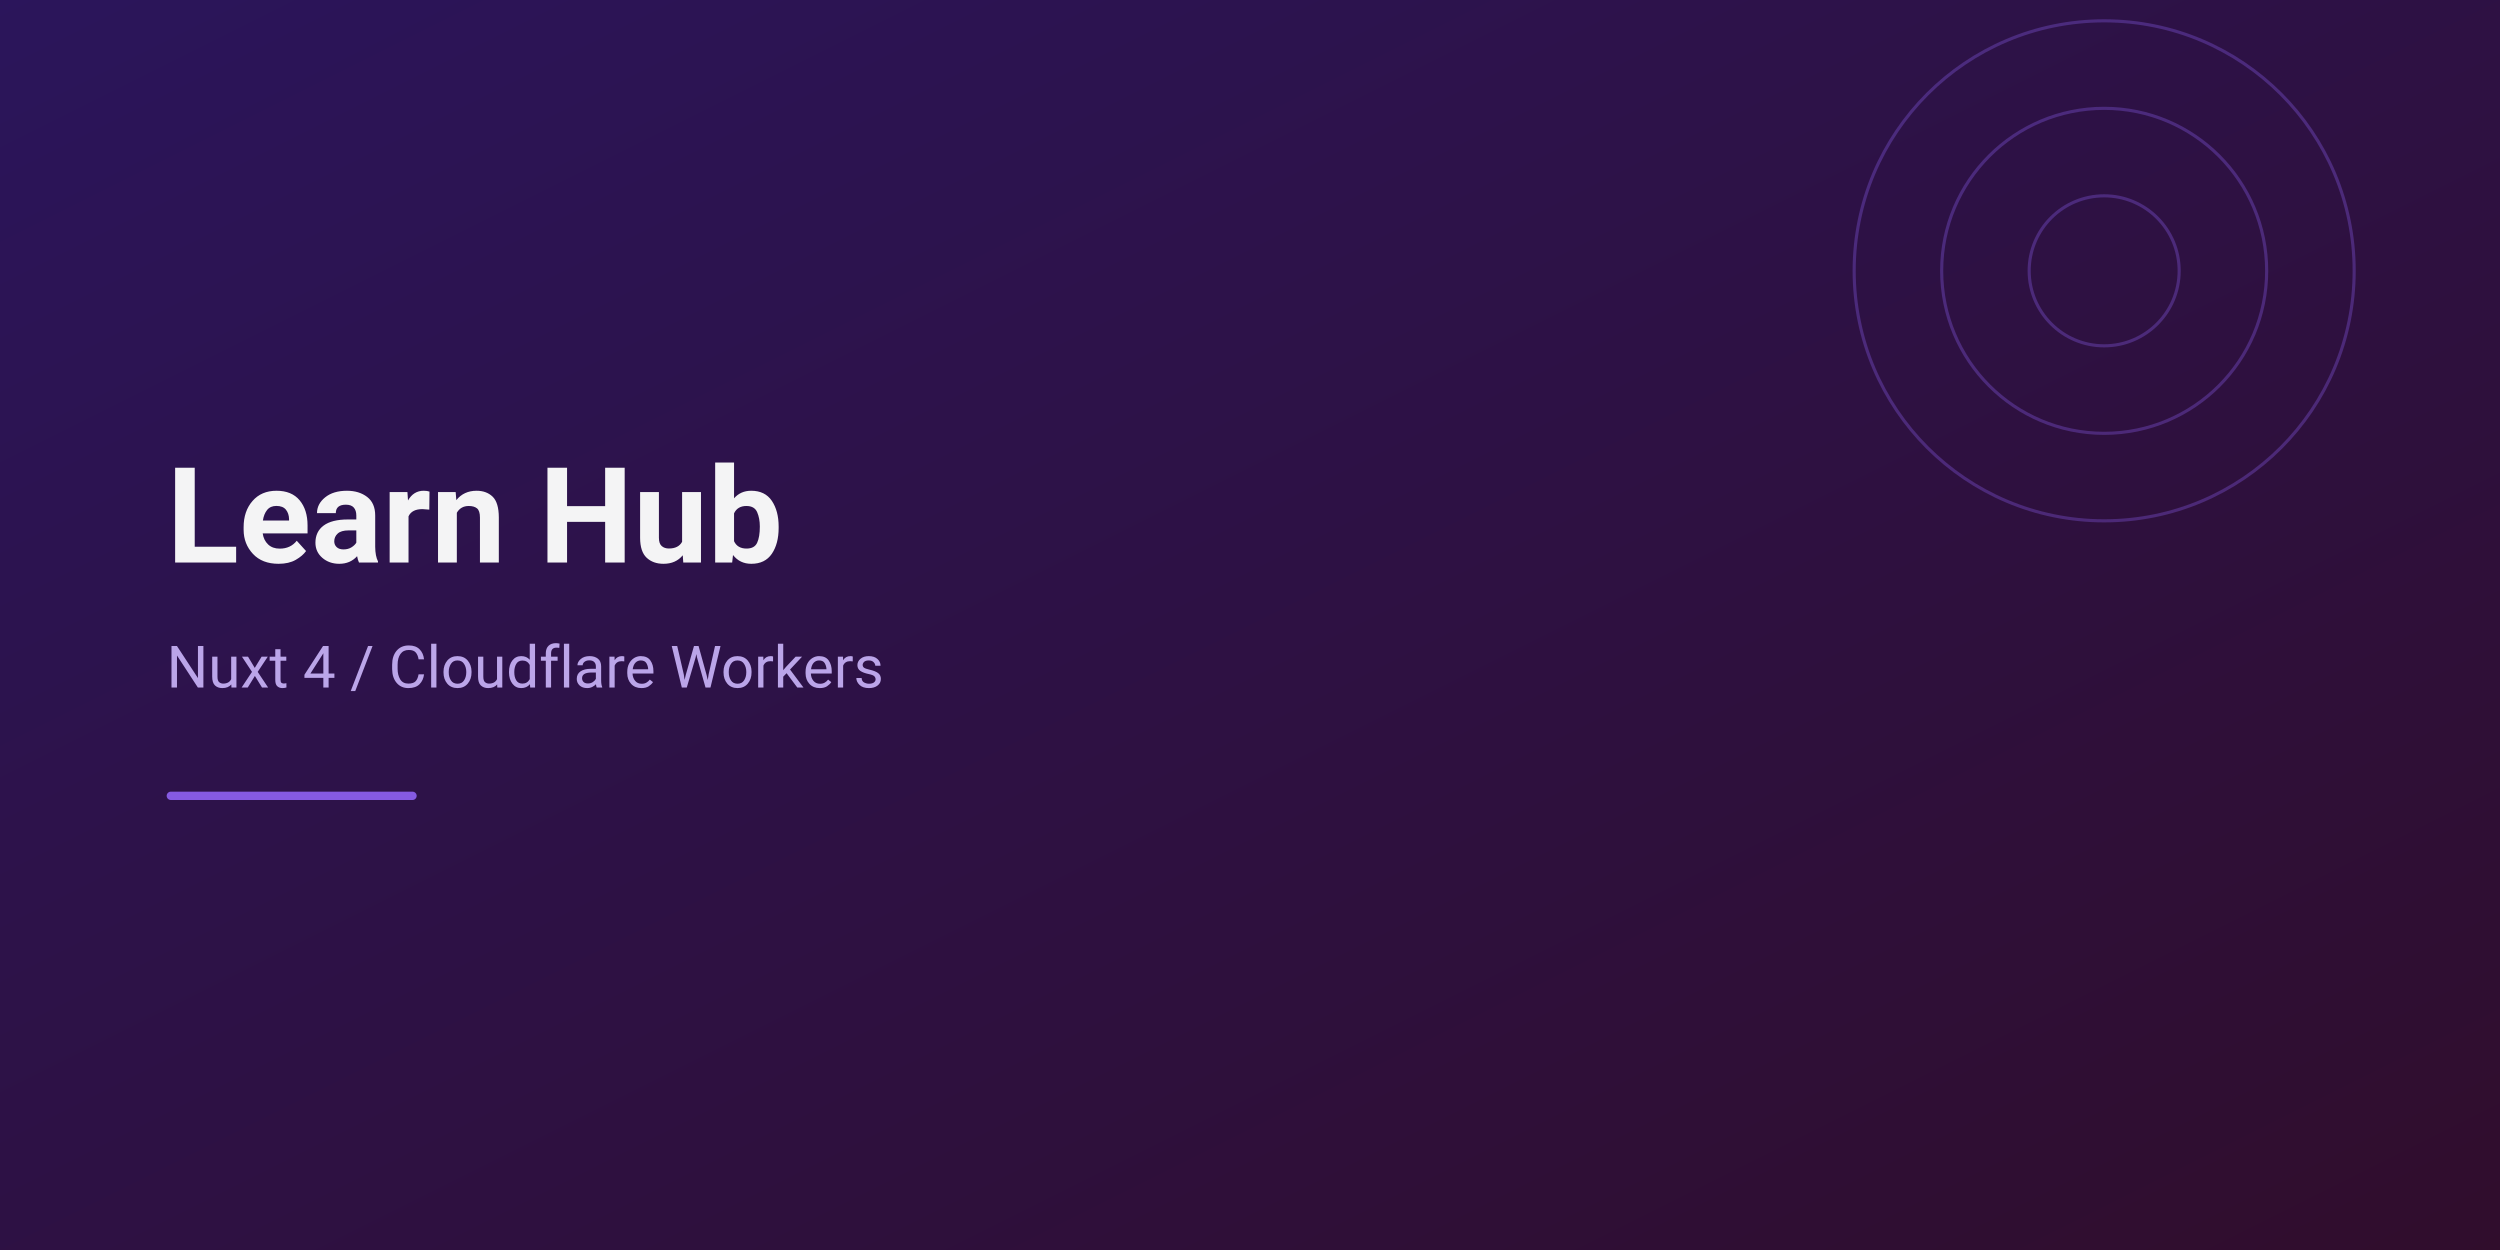
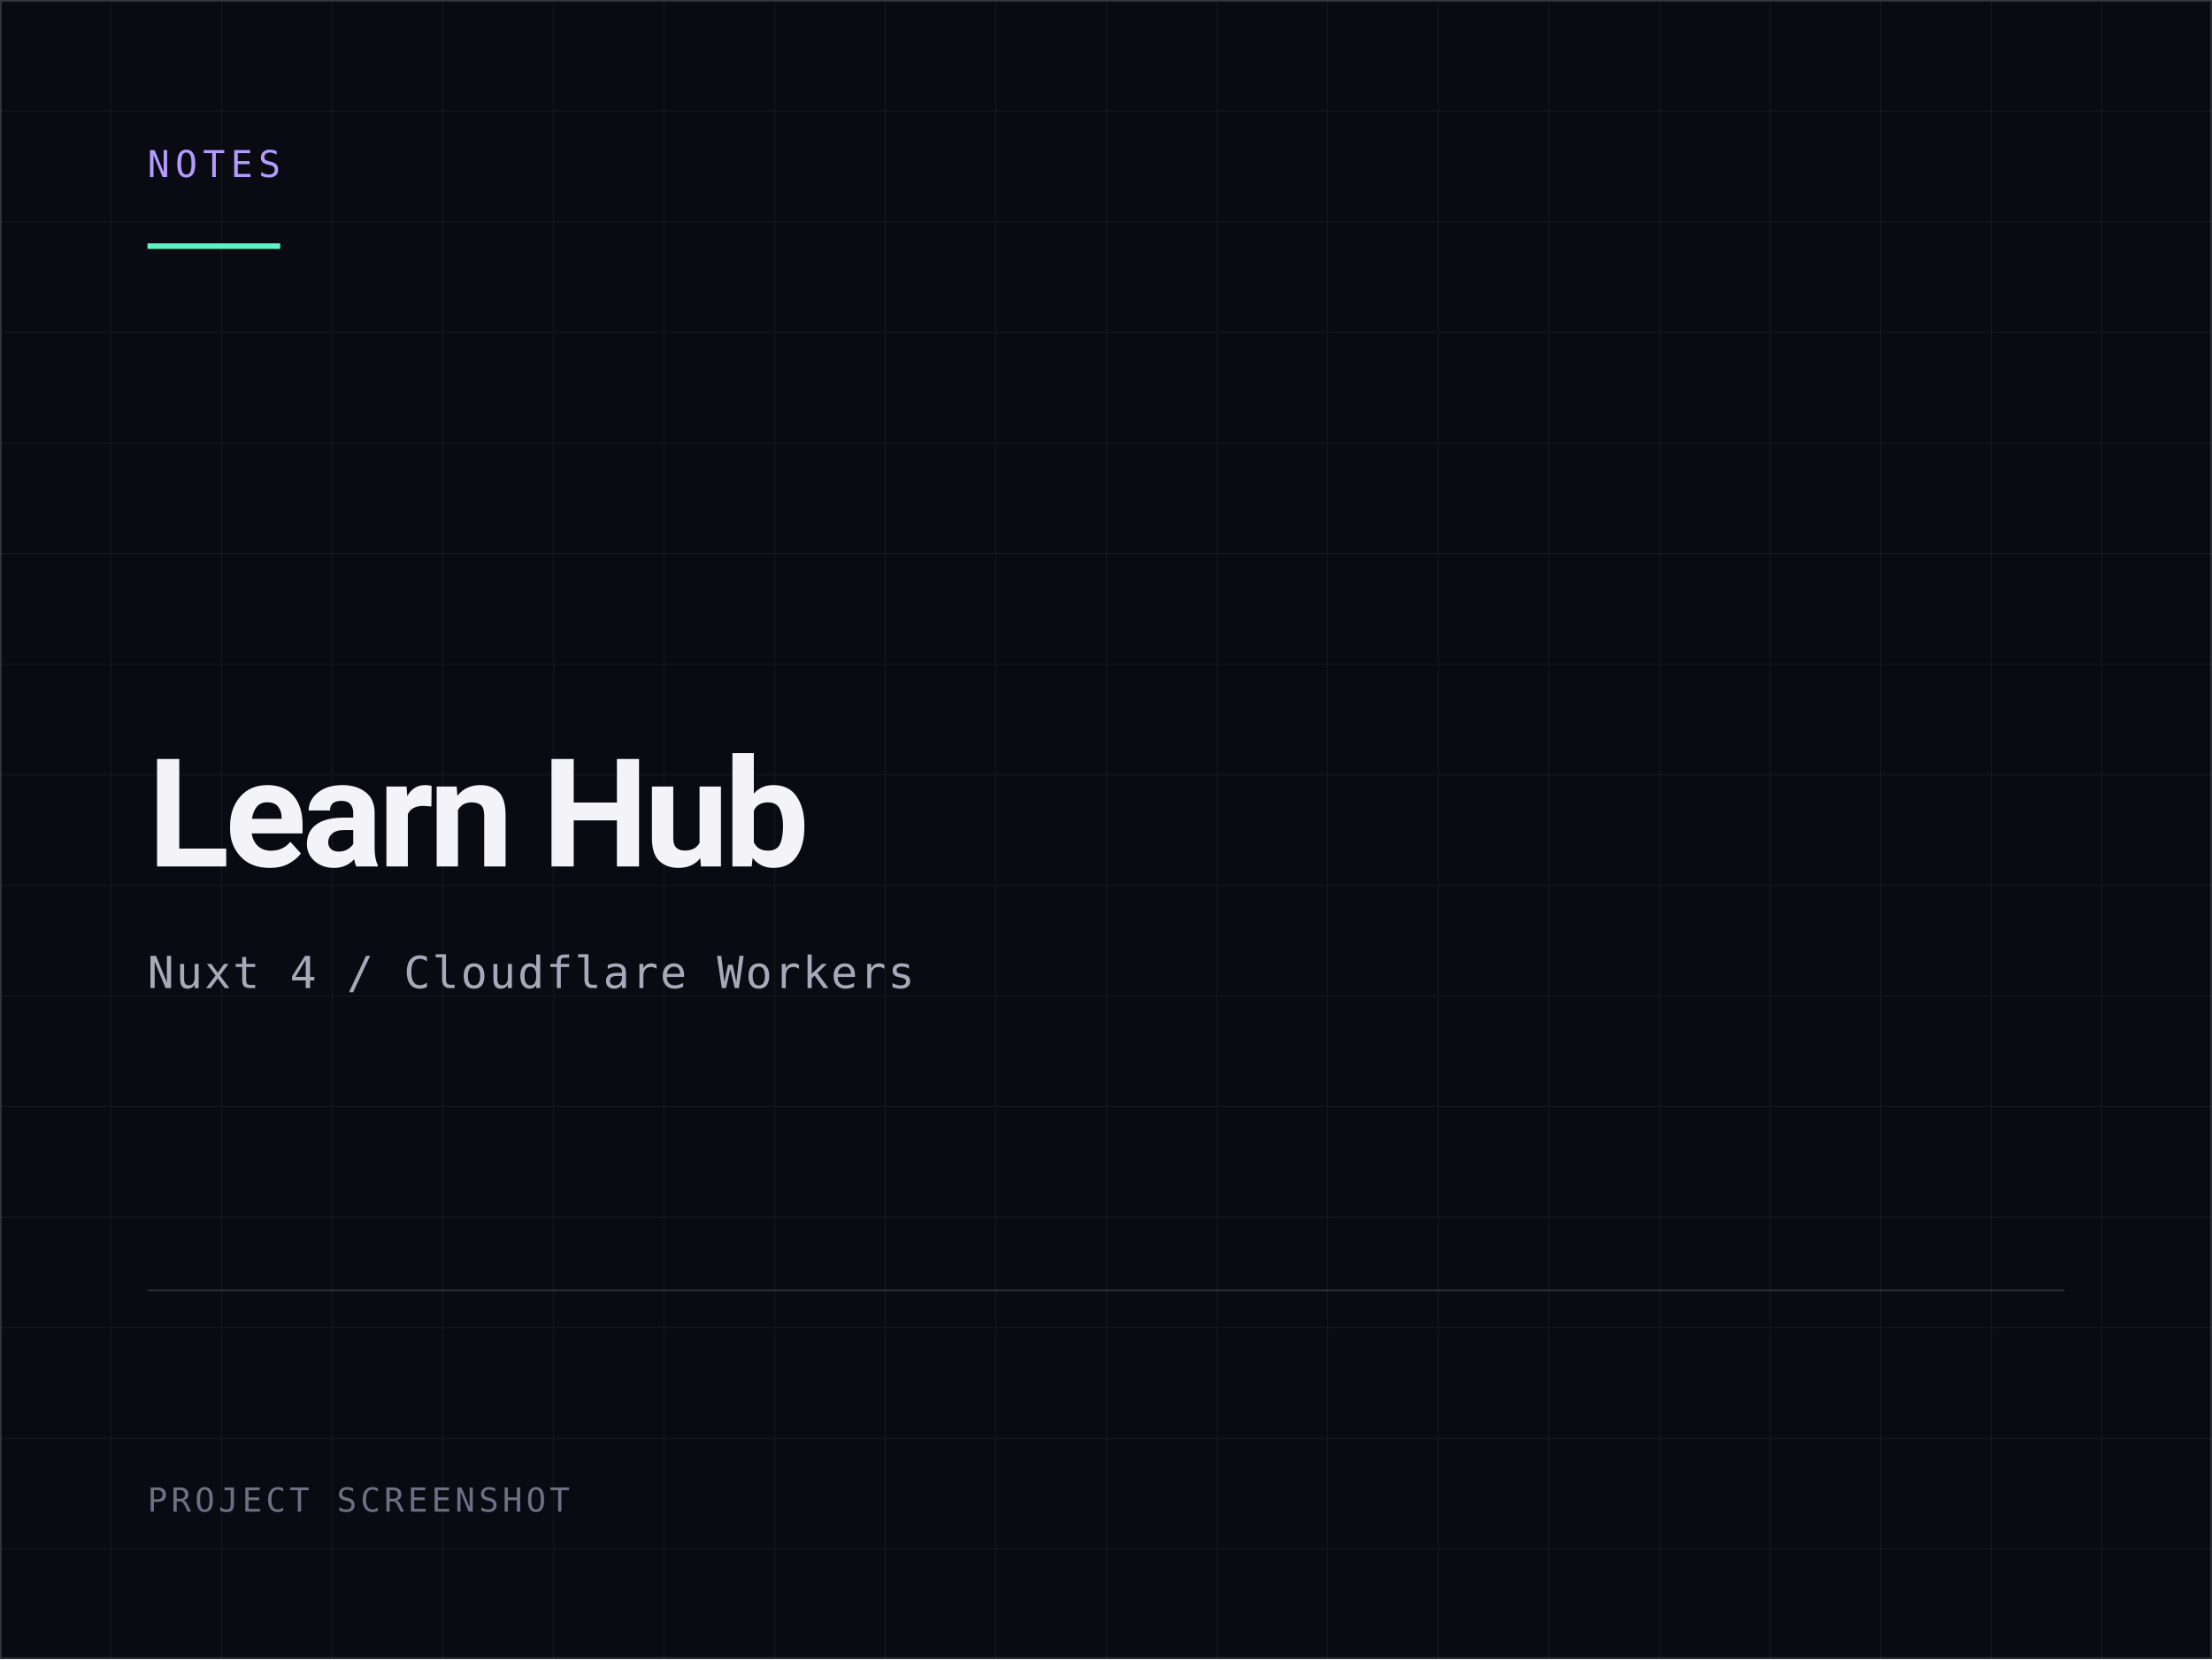
- <svg xmlns="http://www.w3.org/2000/svg" width="1200" height="600" viewBox="0 0 1200 600" role="img" aria-label="Learn Hub">
+ <svg xmlns="http://www.w3.org/2000/svg" width="1200" height="900" viewBox="0 0 1200 900" role="img" aria-label="Learn Hub">
  <defs>
-     <linearGradient id="g7" x1="0" y1="0" x2="1" y2="1">
-       <stop offset="0%" stop-color="hsl(259, 62%, 22%)" />
-       <stop offset="100%" stop-color="hsl(307, 58%, 12%)" />
-     </linearGradient>
+     <pattern id="grid" width="60" height="60" patternUnits="userSpaceOnUse">
+       <path d="M60 0H0V60" fill="none" stroke="#F4F3F7" stroke-opacity="0.06" stroke-width="1" />
+     </pattern>
  </defs>
-   <rect width="1200" height="600" fill="url(#g7)" />
-   <g fill="none" stroke="hsl(259, 70%, 62%)" stroke-opacity="0.35" stroke-width="1.5">
-     <circle cx="1010" cy="130" r="120" />
-     <circle cx="1010" cy="130" r="78" />
-     <circle cx="1010" cy="130" r="36" />
+   <rect width="1200" height="900" fill="#0A0A13" />
+   <rect width="1200" height="900" fill="url(#grid)" />
+   <rect x="0.5" y="0.5" width="1199" height="899" fill="none" stroke="#F4F3F7" stroke-opacity="0.14" />
+   <g font-family="ui-monospace, SFMono-Regular, Menlo, Consolas, monospace" font-size="20" fill="#B49BFF" letter-spacing="3">
+     <text x="80" y="96">NOTES</text>
  </g>
-   <text x="80" y="270" font-family="ui-sans-serif, system-ui, -apple-system, Segoe UI, Roboto, sans-serif" font-size="64" font-weight="700" fill="#f4f4f5">Learn Hub</text>
-   <text x="80" y="330" font-family="ui-sans-serif, system-ui, -apple-system, Segoe UI, Roboto, sans-serif" font-size="28" font-weight="400" fill="hsl(259, 60%, 78%)">Nuxt 4 / Cloudflare Workers</text>
-   <rect x="80" y="380" width="120" height="4" rx="2" fill="hsl(259, 70%, 62%)" />
+   <rect x="80" y="132" width="72" height="3" fill="#5AF5C0" />
+   <text x="80" y="470" font-family="Archivo, ui-sans-serif, system-ui, -apple-system, Segoe UI, Roboto, sans-serif" font-size="82" font-weight="700" fill="#F4F3F7" letter-spacing="-2.5">Learn Hub</text>
+   <text x="80" y="536" font-family="ui-monospace, SFMono-Regular, Menlo, Consolas, monospace" font-size="24" fill="#A9A8BB" letter-spacing="1">Nuxt 4 / Cloudflare Workers</text>
+   <g font-family="ui-monospace, SFMono-Regular, Menlo, Consolas, monospace" font-size="18" fill="#6F6E85" letter-spacing="2">
+     <text x="80" y="820">PROJECT SCREENSHOT</text>
+   </g>
+   <g stroke="#F4F3F7" stroke-opacity="0.14" stroke-width="1">
+     <line x1="80" y1="700" x2="1120" y2="700" />
+   </g>
</svg>
